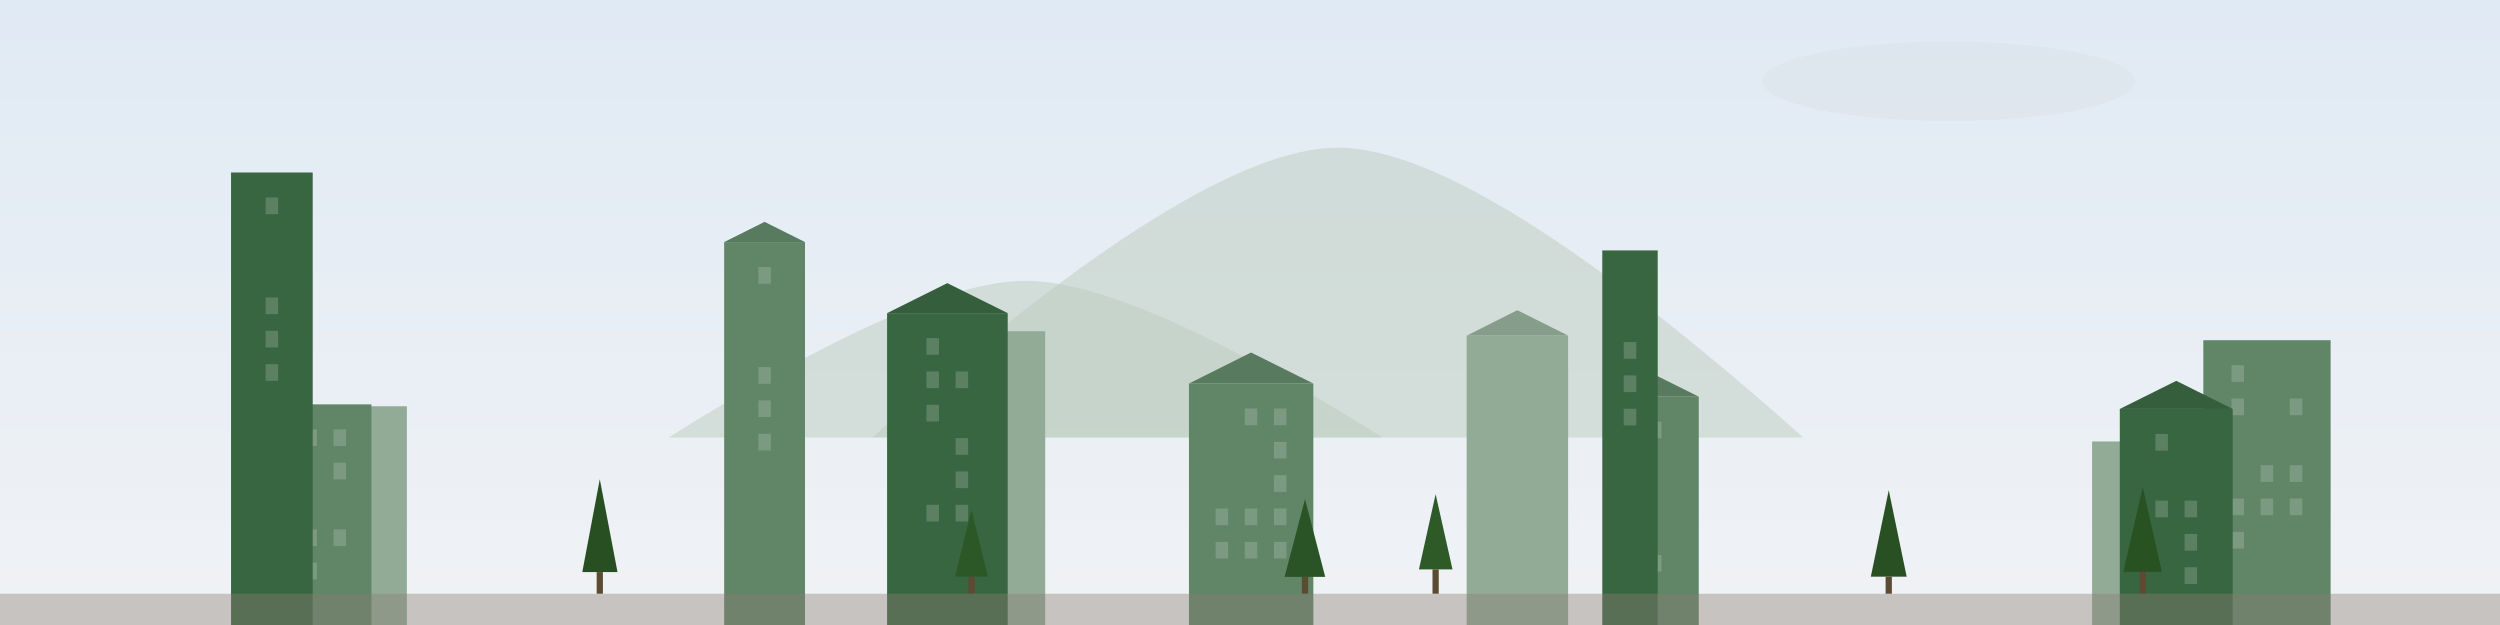
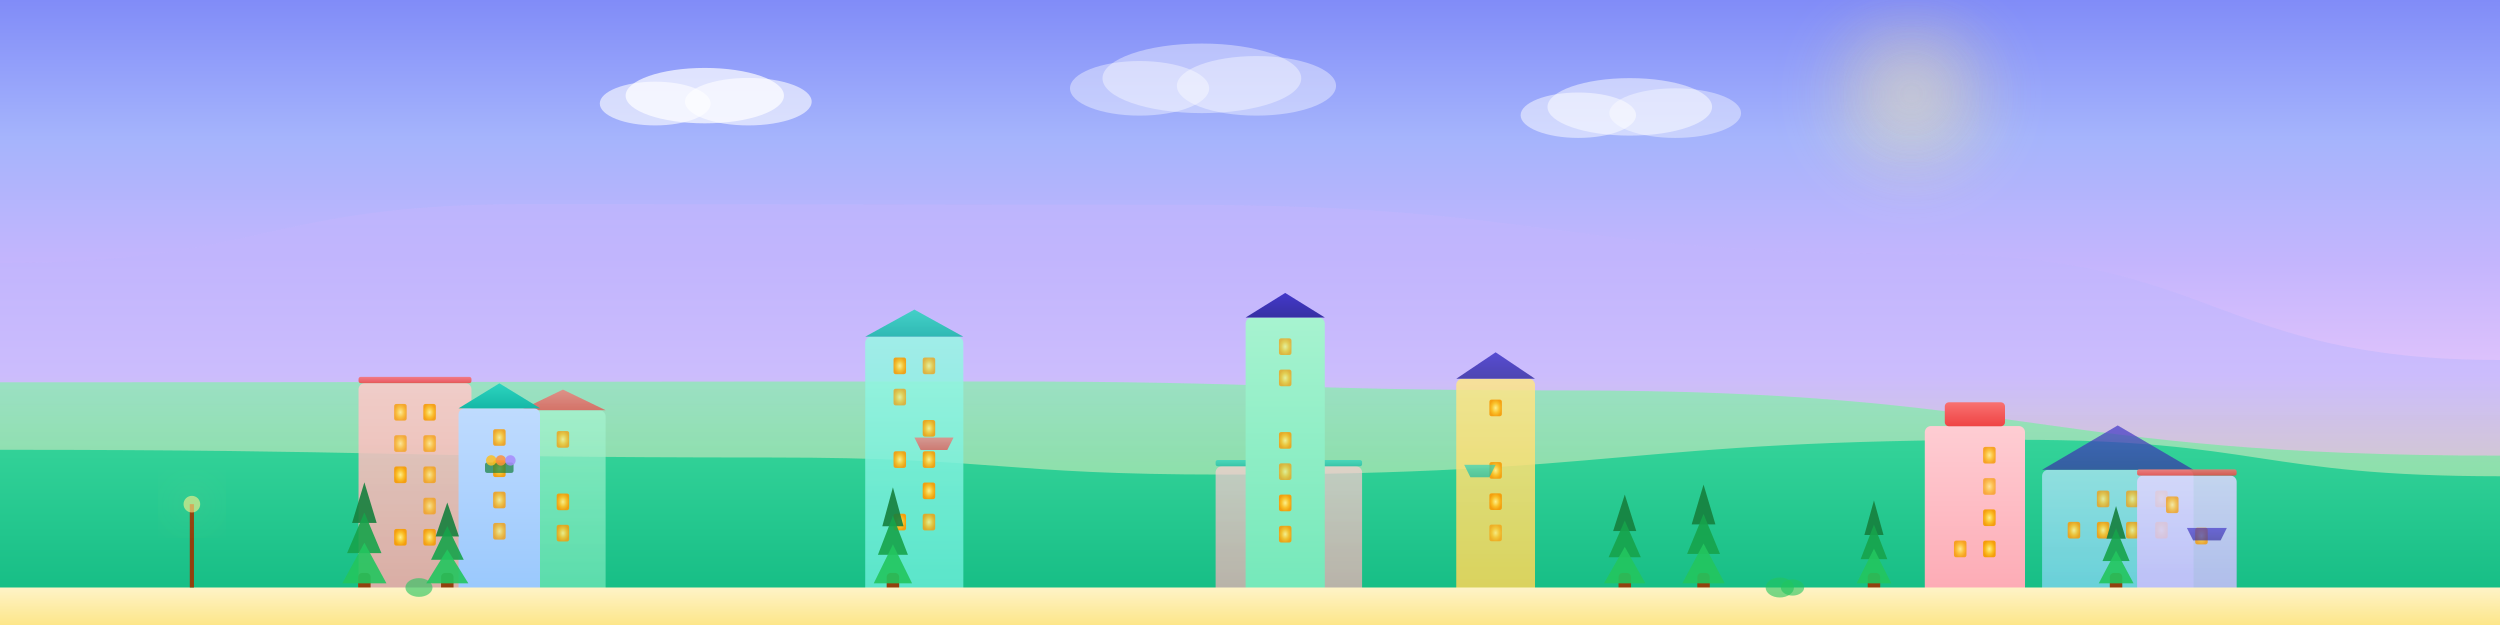
<svg xmlns="http://www.w3.org/2000/svg" viewBox="0 0 1200 300" width="1200" height="300">
  <defs>
    <linearGradient id="skyGrad" x1="0" y1="0" x2="0" y2="1">
-       <stop offset="0%" stop-color="#e0eaf4" />
-       <stop offset="100%" stop-color="#f0f2f5" />
-     </linearGradient>
+       <stop offset="0%" stop-color="#818cf8" />
+       <stop offset="22%" stop-color="#a5b4fc" />
+       <stop offset="42%" stop-color="#c4b5fd" />
+       <stop offset="60%" stop-color="#e0c3fc" />
+       <stop offset="80%" stop-color="#fde68a" />
+       <stop offset="100%" stop-color="#fef9c3" />
+     </linearGradient>
+     <linearGradient id="bldg_coral" x1="0" y1="0" x2="0" y2="1">
+       <stop offset="0%" stop-color="#fecaca" />
+       <stop offset="100%" stop-color="#fca5a5" />
+     </linearGradient>
+     <linearGradient id="bldg_teal" x1="0" y1="0" x2="0" y2="1">
+       <stop offset="0%" stop-color="#99f6e4" />
+       <stop offset="100%" stop-color="#5eead4" />
+     </linearGradient>
+     <linearGradient id="bldg_amber" x1="0" y1="0" x2="0" y2="1">
+       <stop offset="0%" stop-color="#fde68a" />
+       <stop offset="100%" stop-color="#fcd34d" />
+     </linearGradient>
+     <linearGradient id="bldg_lavender" x1="0" y1="0" x2="0" y2="1">
+       <stop offset="0%" stop-color="#ddd6fe" />
+       <stop offset="100%" stop-color="#c4b5fd" />
+     </linearGradient>
+     <linearGradient id="bldg_blue" x1="0" y1="0" x2="0" y2="1">
+       <stop offset="0%" stop-color="#bfdbfe" />
+       <stop offset="100%" stop-color="#93c5fd" />
+     </linearGradient>
+     <linearGradient id="bldg_mint" x1="0" y1="0" x2="0" y2="1">
+       <stop offset="0%" stop-color="#a7f3d0" />
+       <stop offset="100%" stop-color="#6ee7b7" />
+     </linearGradient>
+     <linearGradient id="bldg_rose" x1="0" y1="0" x2="0" y2="1">
+       <stop offset="0%" stop-color="#fecdd3" />
+       <stop offset="100%" stop-color="#fda4af" />
+     </linearGradient>
+     <linearGradient id="bldg_sky" x1="0" y1="0" x2="0" y2="1">
+       <stop offset="0%" stop-color="#bae6fd" />
+       <stop offset="100%" stop-color="#7dd3fc" />
+     </linearGradient>
+     <linearGradient id="roof_navyRoof" x1="0" y1="0" x2="0" y2="1">
+       <stop offset="0%" stop-color="#4338ca" />
+       <stop offset="100%" stop-color="#3730a3" />
+     </linearGradient>
+     <linearGradient id="roof_coralRoof" x1="0" y1="0" x2="0" y2="1">
+       <stop offset="0%" stop-color="#f87171" />
+       <stop offset="100%" stop-color="#ef4444" />
+     </linearGradient>
+     <linearGradient id="roof_tealRoof" x1="0" y1="0" x2="0" y2="1">
+       <stop offset="0%" stop-color="#2dd4bf" />
+       <stop offset="100%" stop-color="#14b8a6" />
+     </linearGradient>
+     <radialGradient id="windowGlow" cx="50%" cy="50%" r="50%">
+       <stop offset="0%" stop-color="#fef08a" />
+       <stop offset="60%" stop-color="#fbbf24" />
+       <stop offset="100%" stop-color="#f59e0b" />
+     </radialGradient>
+     <linearGradient id="hillFar" x1="0" y1="0" x2="0" y2="1">
+       <stop offset="0%" stop-color="#c4b5fd" />
+       <stop offset="100%" stop-color="#a5b4fc" />
+     </linearGradient>
+     <linearGradient id="hillMid" x1="0" y1="0" x2="0" y2="1">
+       <stop offset="0%" stop-color="#86efac" />
+       <stop offset="100%" stop-color="#4ade80" />
+     </linearGradient>
+     <linearGradient id="hillNear" x1="0" y1="0" x2="0" y2="1">
+       <stop offset="0%" stop-color="#34d399" />
+       <stop offset="100%" stop-color="#10b981" />
+     </linearGradient>
+     <linearGradient id="hillDesertFar" x1="0" y1="0" x2="0" y2="1">
+       <stop offset="0%" stop-color="#fde68a" />
+       <stop offset="100%" stop-color="#fcd34d" />
+     </linearGradient>
+     <linearGradient id="hillDesertMid" x1="0" y1="0" x2="0" y2="1">
+       <stop offset="0%" stop-color="#fcd34d" />
+       <stop offset="100%" stop-color="#fbbf24" />
+     </linearGradient>
+     <linearGradient id="hillDesertNear" x1="0" y1="0" x2="0" y2="1">
+       <stop offset="0%" stop-color="#fbbf24" />
+       <stop offset="100%" stop-color="#f59e0b" />
+     </linearGradient>
+     <linearGradient id="groundGrad" x1="0" y1="0" x2="0" y2="1">
+       <stop offset="0%" stop-color="#fef3c7" />
+       <stop offset="100%" stop-color="#fde68a" />
+     </linearGradient>
+     <linearGradient id="waterGrad" x1="0" y1="0" x2="0" y2="1">
+       <stop offset="0%" stop-color="#bfdbfe" />
+       <stop offset="100%" stop-color="#93c5fd" />
+     </linearGradient>
+     <filter id="softGlow" x="-50%" y="-50%" width="200%" height="200%">
+       <feGaussianBlur in="SourceGraphic" stdDeviation="12" />
+     </filter>
  </defs>
  <rect width="1200" height="300" fill="url(#skyGrad)" />
-   <path d="M320.9 210.0 Q440.9 134.8 492.3 134.8 Q543.7 134.8 663.7 210.0 Z" fill="#bbcbbe" opacity="0.5" />
-   <path d="M418.7 210.0 Q575.1 70.9 642.2 70.9 Q709.2 70.9 865.6 210.0 Z" fill="#bbcbbe" opacity="0.5" />
-   <rect x="126.3" y="195.0" width="69.0" height="105.0" fill="#92ab97" />
-   <rect x="460.6" y="159.0" width="41.1" height="141.0" fill="#92ab97" />
-   <rect x="704.0" y="161.1" width="48.7" height="138.9" fill="#92ab97" />
-   <polygon points="704.0,161.1 728.3,148.9 752.7,161.1" fill="#869d8b" />
-   <rect x="1004.2" y="211.9" width="39.2" height="88.1" fill="#92ab97" />
-   <rect x="134.0" y="194.1" width="44.3" height="105.9" fill="#608567" />
-   <rect x="146.1" y="206.1" width="6" height="8" fill="#98b09c" opacity="0.5" />
-   <rect x="160.1" y="206.1" width="6" height="8" fill="#98b09c" opacity="0.5" />
-   <rect x="160.1" y="222.1" width="6" height="8" fill="#98b09c" opacity="0.5" />
-   <rect x="146.1" y="254.1" width="6" height="8" fill="#98b09c" opacity="0.5" />
-   <rect x="160.1" y="254.1" width="6" height="8" fill="#98b09c" opacity="0.5" />
-   <rect x="146.1" y="270.1" width="6" height="8" fill="#98b09c" opacity="0.5" />
-   <rect x="347.6" y="116.2" width="38.8" height="183.8" fill="#608567" />
-   <polygon points="347.6,116.2 367.0,106.5 386.4,116.2" fill="#587a5f" />
-   <rect x="364.0" y="128.2" width="6" height="8" fill="#98b09c" opacity="0.5" />
-   <rect x="364.0" y="176.2" width="6" height="8" fill="#98b09c" opacity="0.5" />
-   <rect x="364.0" y="192.2" width="6" height="8" fill="#98b09c" opacity="0.5" />
-   <rect x="364.0" y="208.2" width="6" height="8" fill="#98b09c" opacity="0.5" />
-   <rect x="570.7" y="184.1" width="59.7" height="115.9" fill="#608567" />
-   <polygon points="570.7,184.1 600.5,169.2 630.4,184.1" fill="#587a5f" />
-   <rect x="597.5" y="196.1" width="6" height="8" fill="#98b09c" opacity="0.5" />
-   <rect x="611.5" y="196.1" width="6" height="8" fill="#98b09c" opacity="0.5" />
-   <rect x="611.5" y="212.1" width="6" height="8" fill="#98b09c" opacity="0.5" />
-   <rect x="611.5" y="228.1" width="6" height="8" fill="#98b09c" opacity="0.5" />
-   <rect x="583.5" y="244.1" width="6" height="8" fill="#98b09c" opacity="0.5" />
-   <rect x="597.5" y="244.1" width="6" height="8" fill="#98b09c" opacity="0.5" />
-   <rect x="611.5" y="244.1" width="6" height="8" fill="#98b09c" opacity="0.5" />
-   <rect x="583.5" y="260.1" width="6" height="8" fill="#98b09c" opacity="0.5" />
-   <rect x="597.5" y="260.1" width="6" height="8" fill="#98b09c" opacity="0.5" />
-   <rect x="611.5" y="260.1" width="6" height="8" fill="#98b09c" opacity="0.5" />
-   <rect x="773.7" y="190.4" width="41.7" height="109.6" fill="#608567" />
-   <polygon points="773.7,190.4 794.5,180.0 815.4,190.4" fill="#587a5f" />
-   <rect x="791.5" y="202.4" width="6" height="8" fill="#98b09c" opacity="0.5" />
-   <rect x="791.5" y="266.4" width="6" height="8" fill="#98b09c" opacity="0.5" />
-   <rect x="1057.6" y="163.3" width="61.1" height="136.7" fill="#608567" />
-   <rect x="1071.1" y="175.3" width="6" height="8" fill="#98b09c" opacity="0.5" />
-   <rect x="1071.1" y="191.3" width="6" height="8" fill="#98b09c" opacity="0.5" />
-   <rect x="1099.1" y="191.3" width="6" height="8" fill="#98b09c" opacity="0.5" />
-   <rect x="1085.1" y="223.3" width="6" height="8" fill="#98b09c" opacity="0.5" />
-   <rect x="1099.1" y="223.3" width="6" height="8" fill="#98b09c" opacity="0.5" />
-   <rect x="1071.1" y="239.3" width="6" height="8" fill="#98b09c" opacity="0.5" />
-   <rect x="1085.1" y="239.3" width="6" height="8" fill="#98b09c" opacity="0.5" />
-   <rect x="1099.1" y="239.3" width="6" height="8" fill="#98b09c" opacity="0.5" />
-   <rect x="1071.1" y="255.3" width="6" height="8" fill="#98b09c" opacity="0.5" />
-   <rect x="110.9" y="82.8" width="39.2" height="217.2" fill="#386641" />
-   <rect x="127.5" y="94.8" width="6" height="8" fill="#7e9c84" opacity="0.5" />
-   <rect x="127.5" y="142.8" width="6" height="8" fill="#7e9c84" opacity="0.5" />
-   <rect x="127.5" y="158.8" width="6" height="8" fill="#7e9c84" opacity="0.5" />
-   <rect x="127.5" y="174.8" width="6" height="8" fill="#7e9c84" opacity="0.5" />
-   <rect x="425.8" y="150.3" width="57.9" height="149.7" fill="#386641" />
-   <polygon points="425.8,150.3 454.7,135.9 483.7,150.3" fill="#345e3c" />
-   <rect x="444.7" y="162.3" width="6" height="8" fill="#7e9c84" opacity="0.5" />
-   <rect x="444.7" y="178.3" width="6" height="8" fill="#7e9c84" opacity="0.5" />
-   <rect x="458.7" y="178.3" width="6" height="8" fill="#7e9c84" opacity="0.5" />
-   <rect x="444.7" y="194.3" width="6" height="8" fill="#7e9c84" opacity="0.5" />
-   <rect x="458.7" y="210.3" width="6" height="8" fill="#7e9c84" opacity="0.5" />
-   <rect x="458.7" y="226.3" width="6" height="8" fill="#7e9c84" opacity="0.5" />
-   <rect x="444.7" y="242.3" width="6" height="8" fill="#7e9c84" opacity="0.5" />
-   <rect x="458.7" y="242.3" width="6" height="8" fill="#7e9c84" opacity="0.5" />
-   <rect x="769.1" y="120.2" width="26.6" height="179.8" fill="#386641" />
-   <rect x="779.4" y="164.2" width="6" height="8" fill="#7e9c84" opacity="0.5" />
-   <rect x="779.4" y="180.2" width="6" height="8" fill="#7e9c84" opacity="0.5" />
-   <rect x="779.4" y="196.2" width="6" height="8" fill="#7e9c84" opacity="0.5" />
-   <rect x="1017.5" y="196.3" width="54.2" height="103.7" fill="#386641" />
-   <polygon points="1017.5,196.3 1044.6,182.8 1071.7,196.3" fill="#345e3c" />
-   <rect x="1034.6" y="208.3" width="6" height="8" fill="#7e9c84" opacity="0.5" />
-   <rect x="1034.6" y="240.3" width="6" height="8" fill="#7e9c84" opacity="0.5" />
-   <rect x="1048.6" y="240.3" width="6" height="8" fill="#7e9c84" opacity="0.5" />
-   <rect x="1048.6" y="256.3" width="6" height="8" fill="#7e9c84" opacity="0.5" />
-   <rect x="1048.6" y="272.3" width="6" height="8" fill="#7e9c84" opacity="0.5" />
-   <line x1="287.9" y1="285.0" x2="287.9" y2="274.6" stroke="#5c4a32" stroke-width="3" />
-   <polygon points="279.5,274.6 287.9,230.0 296.4,274.6" fill="#274f22" />
-   <line x1="626.4" y1="285.0" x2="626.4" y2="276.9" stroke="#5c4a32" stroke-width="3" />
-   <polygon points="616.6,276.9 626.4,239.6 636.1,276.9" fill="#2a5425" />
-   <line x1="906.6" y1="285.0" x2="906.6" y2="276.8" stroke="#5c4a32" stroke-width="3" />
-   <polygon points="898.0,276.8 906.6,235.3 915.2,276.8" fill="#285023" />
-   <line x1="689.1" y1="285.0" x2="689.1" y2="273.3" stroke="#5c4a32" stroke-width="3" />
-   <polygon points="681.1,273.3 689.1,237.2 697.2,273.3" fill="#2d5a27" />
-   <line x1="1028.5" y1="285.0" x2="1028.5" y2="274.5" stroke="#5c4a32" stroke-width="3" />
-   <polygon points="1019.2,274.5 1028.5,233.8 1037.7,274.5" fill="#295223" />
-   <line x1="466.3" y1="285.0" x2="466.3" y2="276.8" stroke="#5c4a32" stroke-width="3" />
-   <polygon points="458.4,276.8 466.3,244.8 474.2,276.8" fill="#2c5726" />
-   <rect x="0" y="285" width="1200" height="15" fill="#8a7e72" opacity="0.4" />
-   <ellipse cx="935.4" cy="39.0" rx="89.4" ry="19.1" fill="#c8c8c8" opacity="0.15" />
+   <circle cx="917.5" cy="45.3" r="45" fill="#fef08a" opacity="0.12" filter="url(#softGlow)" />
+   <circle cx="917.5" cy="45.3" r="30" fill="#fde68a" opacity="0.18" filter="url(#softGlow)" />
+   <circle cx="917.5" cy="45.3" r="16" fill="#fef9c3" opacity="0.25" filter="url(#softGlow)" />
+   <ellipse cx="576.9" cy="37.6" rx="47.7" ry="16.7" fill="white" opacity="0.4" />
+   <ellipse cx="547.0" cy="42.4" rx="33.4" ry="13.1" fill="white" opacity="0.4" />
+   <ellipse cx="603.1" cy="41.2" rx="38.2" ry="14.3" fill="white" opacity="0.4" />
+   <ellipse cx="782.3" cy="51.3" rx="39.5" ry="13.8" fill="white" opacity="0.5" />
+   <ellipse cx="757.6" cy="55.3" rx="27.7" ry="10.9" fill="white" opacity="0.5" />
+   <ellipse cx="804.1" cy="54.3" rx="31.6" ry="11.9" fill="white" opacity="0.4" />
+   <ellipse cx="338.3" cy="45.9" rx="38.0" ry="13.3" fill="white" opacity="0.7" />
+   <ellipse cx="314.5" cy="49.7" rx="26.6" ry="10.5" fill="white" opacity="0.6" />
+   <ellipse cx="359.2" cy="48.8" rx="30.4" ry="11.4" fill="white" opacity="0.6" />
+   <path d="M0 300 L0.0 126.2 C126.0 126.2, 126.0 98.0, 252.0 98.0 C408.5 98.0, 408.5 98.3, 564.9 98.3 C745.8 98.3, 745.8 122.0, 926.6 122.0 C1063.3 122.0, 1063.3 172.8, 1200.0 172.8 L1200 300 Z" fill="url(#hillFar)" opacity="0.5" />
+   <path d="M0 300 L0.0 183.5 C238.1 183.5, 238.1 183.1, 476.2 183.1 C614.0 183.1, 614.0 187.4, 751.8 187.4 C975.9 187.4, 975.9 218.7, 1200.0 218.7 L1200 300 Z" fill="url(#hillMid)" opacity="0.7" />
+   <path d="M0 300 L0.0 215.9 C185.2 215.9, 185.2 219.6, 370.5 219.6 C479.3 219.6, 479.3 227.8, 588.1 227.8 C778.4 227.8, 778.4 211.1, 968.7 211.1 C1084.4 211.1, 1084.4 228.6, 1200.0 228.6 L1200 300 Z" fill="url(#hillNear)" opacity="1" />
+   <rect x="249.7" y="196.9" width="41.0" height="103.1" rx="3" fill="url(#bldg_mint)" opacity="0.7" />
+   <polygon points="249.7,196.9 270.2,187.0 290.7,196.9" fill="url(#roof_coralRoof)" opacity="0.7" />
+   <rect x="267.2" y="206.9" width="6" height="8" rx="1" fill="url(#windowGlow)" opacity="0.763" />
+   <rect x="267.2" y="236.9" width="6" height="8" rx="1" fill="url(#windowGlow)" opacity="0.943" />
+   <rect x="267.2" y="251.9" width="6" height="8" rx="1" fill="url(#windowGlow)" opacity="0.845" />
+   <rect x="583.5" y="223.8" width="70.3" height="76.2" rx="3" fill="url(#bldg_rose)" opacity="0.7" />
+   <rect x="583.5" y="220.8" width="70.3" height="3" rx="1" fill="url(#roof_tealRoof)" opacity="0.7" />
+   <rect x="601.6" y="233.8" width="6" height="8" rx="1" fill="url(#windowGlow)" opacity="0.98" />
+   <rect x="615.6" y="233.8" width="6" height="8" rx="1" fill="url(#windowGlow)" opacity="0.965" />
+   <rect x="601.6" y="248.8" width="6" height="8" rx="1" fill="url(#windowGlow)" opacity="0.752" />
+   <rect x="615.6" y="248.8" width="6" height="8" rx="1" fill="url(#windowGlow)" opacity="0.89" />
+   <rect x="629.6" y="248.8" width="6" height="8" rx="1" fill="url(#windowGlow)" opacity="0.777" />
+   <rect x="980.2" y="225.5" width="72.7" height="74.5" rx="3" fill="url(#bldg_sky)" opacity="0.7" />
+   <polygon points="980.2,225.5 1016.5,204.2 1052.9,225.5" fill="url(#roof_navyRoof)" opacity="0.7" />
+   <rect x="1006.5" y="235.5" width="6" height="8" rx="1" fill="url(#windowGlow)" opacity="0.75" />
+   <rect x="1020.5" y="235.5" width="6" height="8" rx="1" fill="url(#windowGlow)" opacity="0.718" />
+   <rect x="1034.5" y="235.5" width="6" height="8" rx="1" fill="url(#windowGlow)" opacity="0.81" />
+   <rect x="992.5" y="250.5" width="6" height="8" rx="1" fill="url(#windowGlow)" opacity="0.872" />
+   <rect x="1006.5" y="250.5" width="6" height="8" rx="1" fill="url(#windowGlow)" opacity="0.886" />
+   <rect x="1020.5" y="250.5" width="6" height="8" rx="1" fill="url(#windowGlow)" opacity="0.797" />
+   <rect x="1034.5" y="250.5" width="6" height="8" rx="1" fill="url(#windowGlow)" opacity="0.895" />
+   <rect x="172.1" y="183.9" width="54.2" height="116.1" rx="3" fill="url(#bldg_coral)" opacity="0.85" />
+   <rect x="172.1" y="180.9" width="54.2" height="3" rx="1" fill="url(#roof_coralRoof)" opacity="0.85" />
+   <rect x="189.2" y="193.9" width="6" height="8" rx="1" fill="url(#windowGlow)" opacity="0.805" />
+   <rect x="203.2" y="193.9" width="6" height="8" rx="1" fill="url(#windowGlow)" opacity="0.911" />
+   <rect x="189.2" y="208.9" width="6" height="8" rx="1" fill="url(#windowGlow)" opacity="0.721" />
+   <rect x="203.2" y="208.9" width="6" height="8" rx="1" fill="url(#windowGlow)" opacity="0.742" />
+   <rect x="189.2" y="223.9" width="6" height="8" rx="1" fill="url(#windowGlow)" opacity="0.958" />
+   <rect x="203.2" y="223.9" width="6" height="8" rx="1" fill="url(#windowGlow)" opacity="0.763" />
+   <rect x="203.2" y="238.9" width="6" height="8" rx="1" fill="url(#windowGlow)" opacity="0.709" />
+   <rect x="189.2" y="253.9" width="6" height="8" rx="1" fill="url(#windowGlow)" opacity="0.981" />
+   <rect x="203.2" y="253.9" width="6" height="8" rx="1" fill="url(#windowGlow)" opacity="0.918" />
+   <rect x="415.3" y="161.6" width="47.1" height="138.4" rx="3" fill="url(#bldg_teal)" opacity="0.85" />
+   <polygon points="415.3,161.6 438.9,148.6 462.4,161.6" fill="url(#roof_tealRoof)" opacity="0.85" />
+   <rect x="428.9" y="171.6" width="6" height="8" rx="1" fill="url(#windowGlow)" opacity="0.915" />
+   <rect x="442.9" y="171.6" width="6" height="8" rx="1" fill="url(#windowGlow)" opacity="0.729" />
+   <rect x="428.9" y="186.6" width="6" height="8" rx="1" fill="url(#windowGlow)" opacity="0.721" />
+   <rect x="442.9" y="201.6" width="6" height="8" rx="1" fill="url(#windowGlow)" opacity="0.865" />
+   <rect x="428.9" y="216.6" width="6" height="8" rx="1" fill="url(#windowGlow)" opacity="0.924" />
+   <rect x="442.9" y="216.6" width="6" height="8" rx="1" fill="url(#windowGlow)" opacity="0.925" />
+   <rect x="442.9" y="231.6" width="6" height="8" rx="1" fill="url(#windowGlow)" opacity="0.967" />
+   <rect x="428.9" y="246.6" width="6" height="8" rx="1" fill="url(#windowGlow)" opacity="0.991" />
+   <rect x="442.9" y="246.6" width="6" height="8" rx="1" fill="url(#windowGlow)" opacity="0.815" />
+   <path d="M438.9 210.0 L457.7 210.0 L454.7 216.0 L441.9 216.0 Z" fill="url(#roof_coralRoof)" opacity="0.68" />
+   <rect x="699.0" y="181.8" width="37.8" height="118.2" rx="3" fill="url(#bldg_amber)" opacity="0.85" />
+   <polygon points="699.0,181.8 717.9,169.1 736.8,181.8" fill="url(#roof_navyRoof)" opacity="0.85" />
+   <rect x="714.9" y="191.8" width="6" height="8" rx="1" fill="url(#windowGlow)" opacity="0.931" />
+   <rect x="714.9" y="221.8" width="6" height="8" rx="1" fill="url(#windowGlow)" opacity="0.929" />
+   <rect x="714.9" y="236.8" width="6" height="8" rx="1" fill="url(#windowGlow)" opacity="0.981" />
+   <rect x="714.9" y="251.8" width="6" height="8" rx="1" fill="url(#windowGlow)" opacity="0.708" />
+   <path d="M702.8 223.1 L717.9 223.1 L714.9 229.1 L705.8 229.1 Z" fill="url(#roof_tealRoof)" opacity="0.68" />
+   <rect x="1025.8" y="228.3" width="47.8" height="71.7" rx="3" fill="url(#bldg_lavender)" opacity="0.85" />
+   <rect x="1025.8" y="225.3" width="47.8" height="3" rx="1" fill="url(#roof_coralRoof)" opacity="0.85" />
+   <rect x="1039.7" y="238.3" width="6" height="8" rx="1" fill="url(#windowGlow)" opacity="0.742" />
+   <rect x="1053.7" y="253.3" width="6" height="8" rx="1" fill="url(#windowGlow)" opacity="0.819" />
+   <path d="M1049.7 253.4 L1068.9 253.4 L1065.9 259.4 L1052.7 259.4 Z" fill="url(#roof_navyRoof)" opacity="0.68" />
+   <rect x="220.1" y="196.0" width="39.1" height="104.0" rx="3" fill="url(#bldg_blue)" opacity="1" />
+   <polygon points="220.1,196.0 239.7,184.0 259.3,196.0" fill="url(#roof_tealRoof)" opacity="1" />
+   <rect x="236.7" y="206.0" width="6" height="8" rx="1" fill="url(#windowGlow)" opacity="0.854" />
+   <rect x="236.7" y="221.0" width="6" height="8" rx="1" fill="url(#windowGlow)" opacity="0.948" />
+   <rect x="236.7" y="236.0" width="6" height="8" rx="1" fill="url(#windowGlow)" opacity="0.82" />
+   <rect x="236.7" y="251.0" width="6" height="8" rx="1" fill="url(#windowGlow)" opacity="0.783" />
+   <rect x="234.7" y="284.0" width="10" height="16" rx="2" fill="url(#roof_navyRoof)" opacity="0.8" />
+   <rect x="236.7" y="287.0" width="6" height="10" rx="1" fill="url(#windowGlow)" opacity="0.45" />
+   <rect x="232.8" y="222.0" width="13.7" height="5" rx="1" fill="#15803d" opacity="0.7" />
+   <circle cx="235.8" cy="221.0" r="2.5" fill="#fbbf24" opacity="0.85" />
+   <circle cx="240.4" cy="221.0" r="2.5" fill="#fb923c" opacity="0.85" />
+   <circle cx="245.0" cy="221.0" r="2.5" fill="#a78bfa" opacity="0.85" />
+   <rect x="597.9" y="152.4" width="38.0" height="147.6" rx="3" fill="url(#bldg_mint)" opacity="1" />
+   <polygon points="597.9,152.4 616.9,140.6 635.9,152.4" fill="url(#roof_navyRoof)" opacity="1" />
+   <rect x="613.9" y="162.4" width="6" height="8" rx="1" fill="url(#windowGlow)" opacity="0.707" />
+   <rect x="613.9" y="177.4" width="6" height="8" rx="1" fill="url(#windowGlow)" opacity="0.736" />
+   <rect x="613.9" y="207.4" width="6" height="8" rx="1" fill="url(#windowGlow)" opacity="0.841" />
+   <rect x="613.9" y="222.4" width="6" height="8" rx="1" fill="url(#windowGlow)" opacity="0.721" />
+   <rect x="613.9" y="237.4" width="6" height="8" rx="1" fill="url(#windowGlow)" opacity="0.973" />
+   <rect x="613.9" y="252.4" width="6" height="8" rx="1" fill="url(#windowGlow)" opacity="0.914" />
+   <rect x="611.9" y="284.0" width="10" height="16" rx="2" fill="url(#roof_navyRoof)" opacity="0.8" />
+   <rect x="613.9" y="287.0" width="6" height="10" rx="1" fill="url(#windowGlow)" opacity="0.45" />
+   <rect x="923.9" y="204.5" width="48.1" height="95.5" rx="3" fill="url(#bldg_rose)" opacity="1" />
+   <rect x="933.5" y="193.1" width="28.9" height="11.5" rx="2" fill="url(#roof_coralRoof)" opacity="1" />
+   <rect x="951.9" y="214.5" width="6" height="8" rx="1" fill="url(#windowGlow)" opacity="0.86" />
+   <rect x="951.9" y="229.5" width="6" height="8" rx="1" fill="url(#windowGlow)" opacity="0.717" />
+   <rect x="951.9" y="244.5" width="6" height="8" rx="1" fill="url(#windowGlow)" opacity="0.977" />
+   <rect x="937.9" y="259.5" width="6" height="8" rx="1" fill="url(#windowGlow)" opacity="0.869" />
+   <rect x="951.9" y="259.5" width="6" height="8" rx="1" fill="url(#windowGlow)" opacity="0.999" />
+   <rect x="942.9" y="284.0" width="10" height="16" rx="2" fill="url(#roof_navyRoof)" opacity="0.8" />
+   <rect x="944.9" y="287.0" width="6" height="10" rx="1" fill="url(#windowGlow)" opacity="0.45" />
+   <rect x="425.6" y="275.0" width="6" height="10.0" rx="2" fill="#92400e" />
+   <polygon points="428.6,233.9 423.5,252.6 433.7,252.6" fill="#15803d" opacity="0.9" />
+   <polygon points="428.6,247.6 421.4,266.3 435.8,266.3" fill="#16a34a" opacity="0.9" />
+   <polygon points="428.6,261.3 419.4,280.0 437.8,280.0" fill="#22c55e" opacity="0.9" />
+   <rect x="776.9" y="275.0" width="6" height="10.0" rx="2" fill="#92400e" />
+   <polygon points="779.9,237.4 774.3,254.9 785.4,254.9" fill="#15803d" opacity="0.9" />
+   <polygon points="779.9,249.9 772.1,267.5 787.6,267.5" fill="#16a34a" opacity="0.9" />
+   <polygon points="779.9,262.5 769.9,280.0 789.8,280.0" fill="#22c55e" opacity="0.9" />
+   <rect x="171.9" y="275.0" width="6" height="10.0" rx="2" fill="#92400e" />
+   <polygon points="174.9,231.5 169.0,251.0 180.8,251.0" fill="#15803d" opacity="0.9" />
+   <polygon points="174.9,246.0 166.6,265.5 183.1,265.5" fill="#16a34a" opacity="0.9" />
+   <polygon points="174.9,260.5 164.3,280.0 185.5,280.0" fill="#22c55e" opacity="0.9" />
+   <rect x="1012.7" y="275.0" width="6" height="10.0" rx="2" fill="#92400e" />
+   <polygon points="1015.7,242.9 1011.1,258.6 1020.4,258.6" fill="#15803d" opacity="0.9" />
+   <polygon points="1015.7,253.6 1009.2,269.3 1022.2,269.3" fill="#16a34a" opacity="0.9" />
+   <polygon points="1015.7,264.3 1007.4,280.0 1024.1,280.0" fill="#22c55e" opacity="0.9" />
+   <rect x="814.7" y="275.0" width="6" height="10.0" rx="2" fill="#92400e" />
+   <polygon points="817.7,232.6 812.0,251.7 823.4,251.7" fill="#15803d" opacity="0.9" />
+   <polygon points="817.7,246.7 809.8,265.9 825.6,265.9" fill="#16a34a" opacity="0.9" />
+   <polygon points="817.7,260.9 807.5,280.0 827.9,280.0" fill="#22c55e" opacity="0.9" />
+   <rect x="896.5" y="275.0" width="6" height="10.0" rx="2" fill="#92400e" />
+   <polygon points="899.5,240.2 894.9,256.8 904.1,256.8" fill="#15803d" opacity="0.9" />
+   <polygon points="899.5,251.8 893.1,268.4 905.9,268.4" fill="#16a34a" opacity="0.9" />
+   <polygon points="899.5,263.4 891.2,280.0 907.8,280.0" fill="#22c55e" opacity="0.9" />
+   <rect x="211.7" y="275.0" width="6" height="10.0" rx="2" fill="#92400e" />
+   <polygon points="214.7,241.2 209.1,257.5 220.3,257.5" fill="#15803d" opacity="0.9" />
+   <polygon points="214.7,252.5 206.9,268.7 222.6,268.7" fill="#16a34a" opacity="0.9" />
+   <polygon points="214.7,263.7 204.6,280.0 224.8,280.0" fill="#22c55e" opacity="0.9" />
+   <rect x="0" y="282" width="1200" height="18" fill="url(#groundGrad)" />
+   <line x1="92.1" y1="282.0" x2="92.1" y2="242.0" stroke="#92400e" stroke-width="2" />
+   <circle cx="92.1" cy="242.0" r="4" fill="#fef08a" opacity="0.6" />
+   <circle cx="92.1" cy="242.0" r="8" fill="#fef08a" opacity="0.15" filter="url(#softGlow)" />
+   <ellipse cx="854.3" cy="282.0" rx="6.8" ry="4.8" fill="#22c55e" opacity="0.6" />
+   <ellipse cx="201.1" cy="282.0" rx="6.5" ry="4.5" fill="#22c55e" opacity="0.6" />
+   <ellipse cx="860.4" cy="282.0" rx="5.6" ry="3.9" fill="#22c55e" opacity="0.6" />
</svg>
